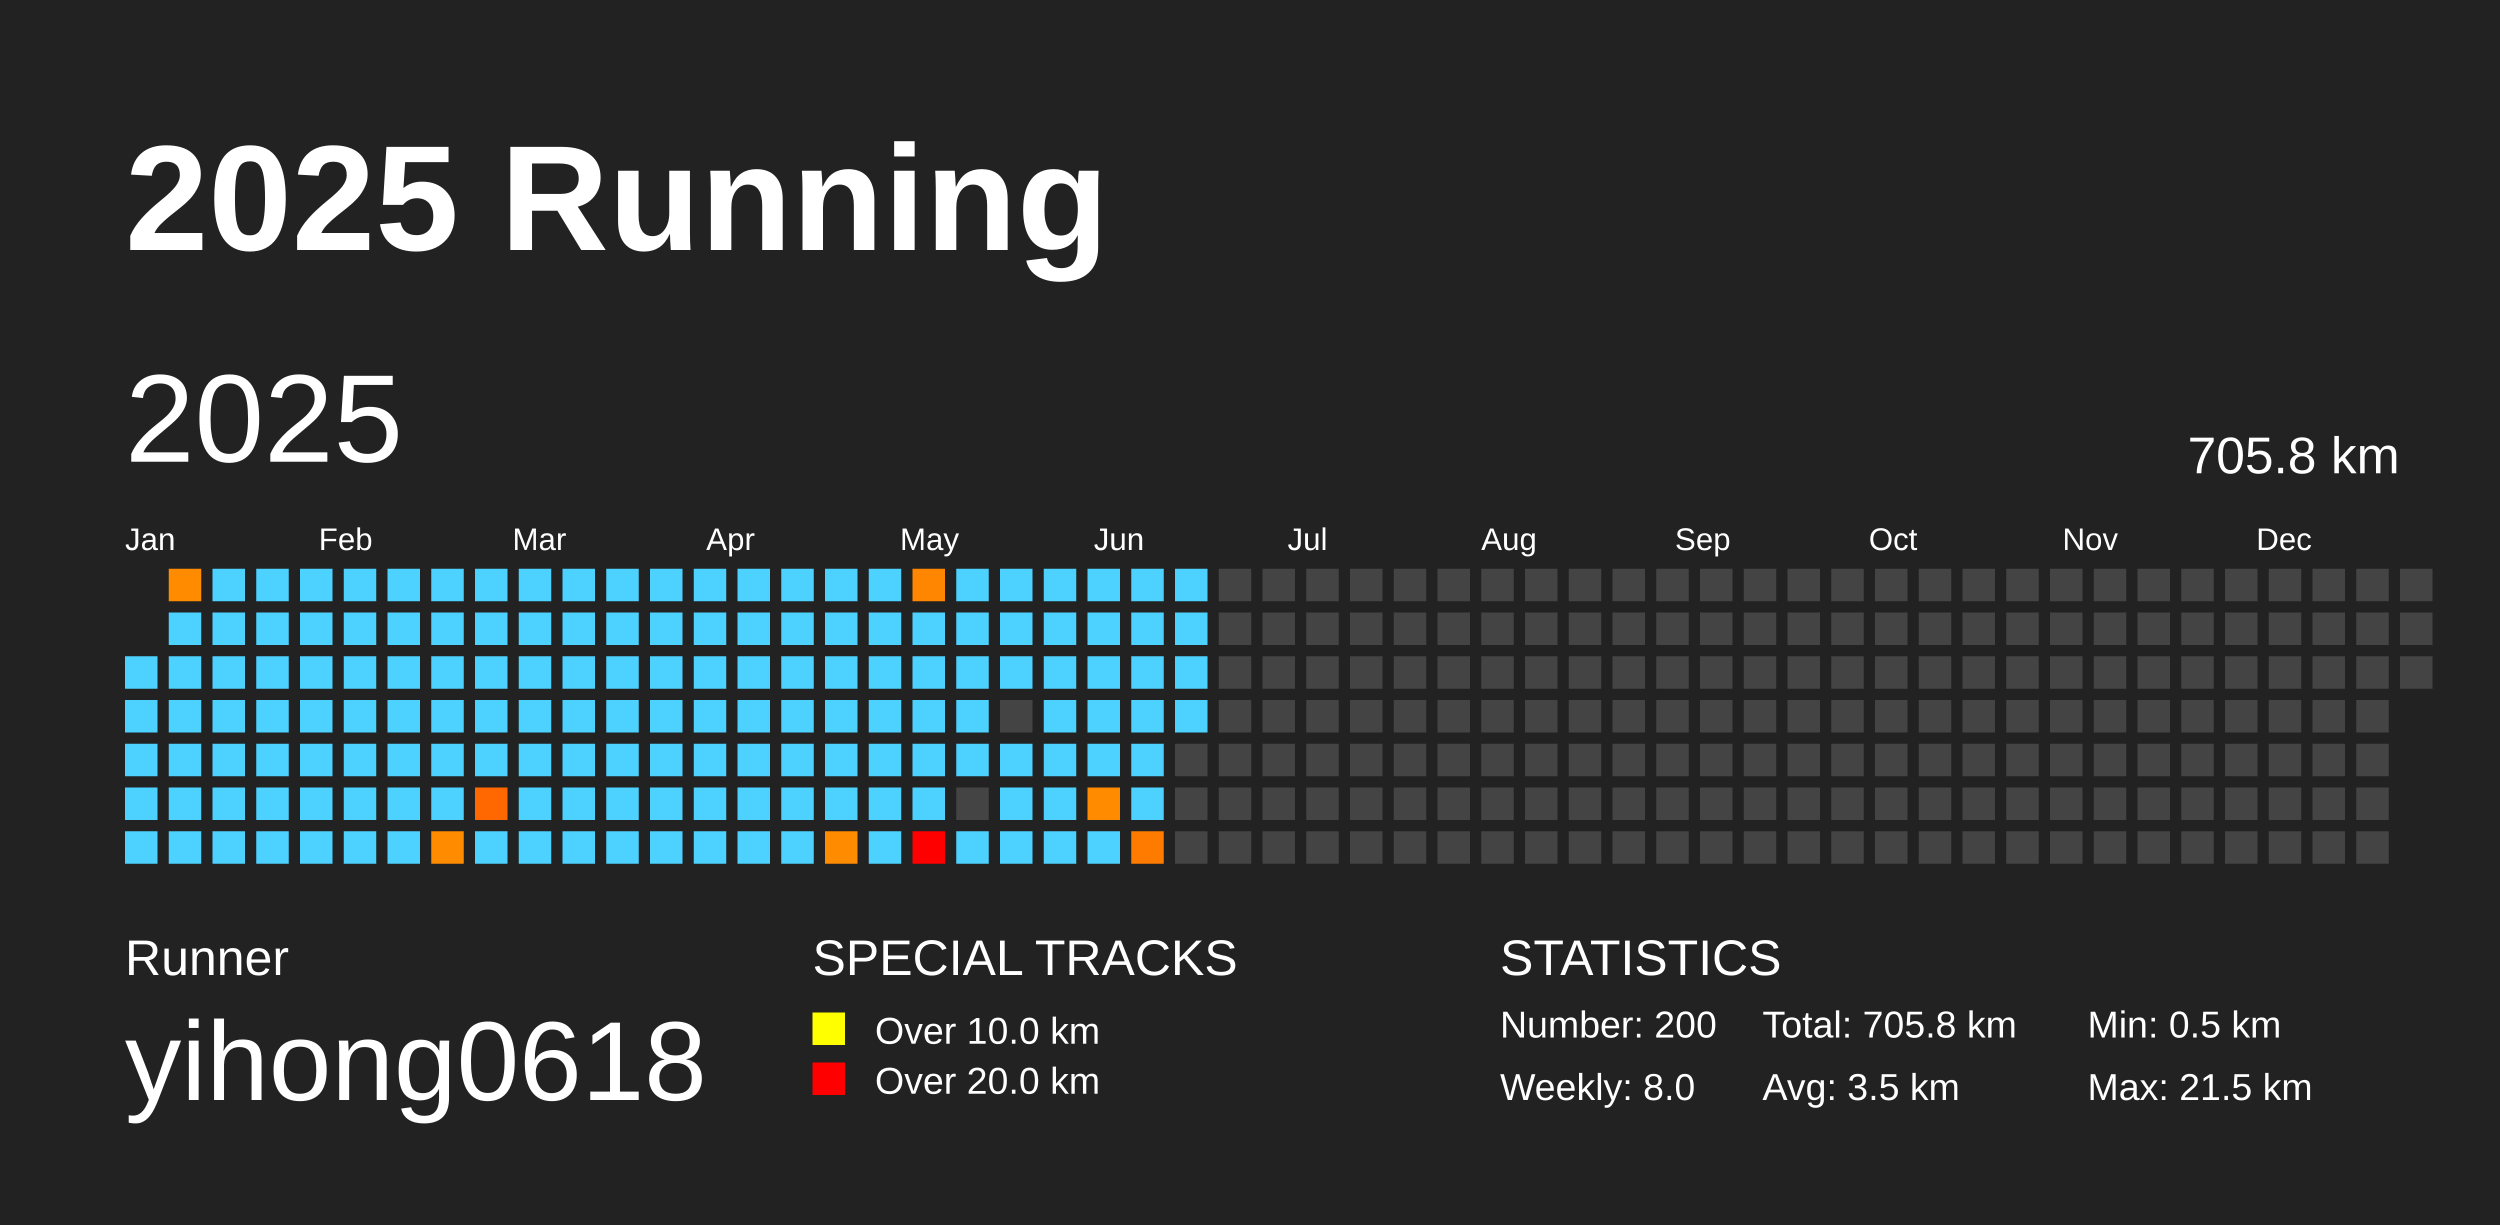
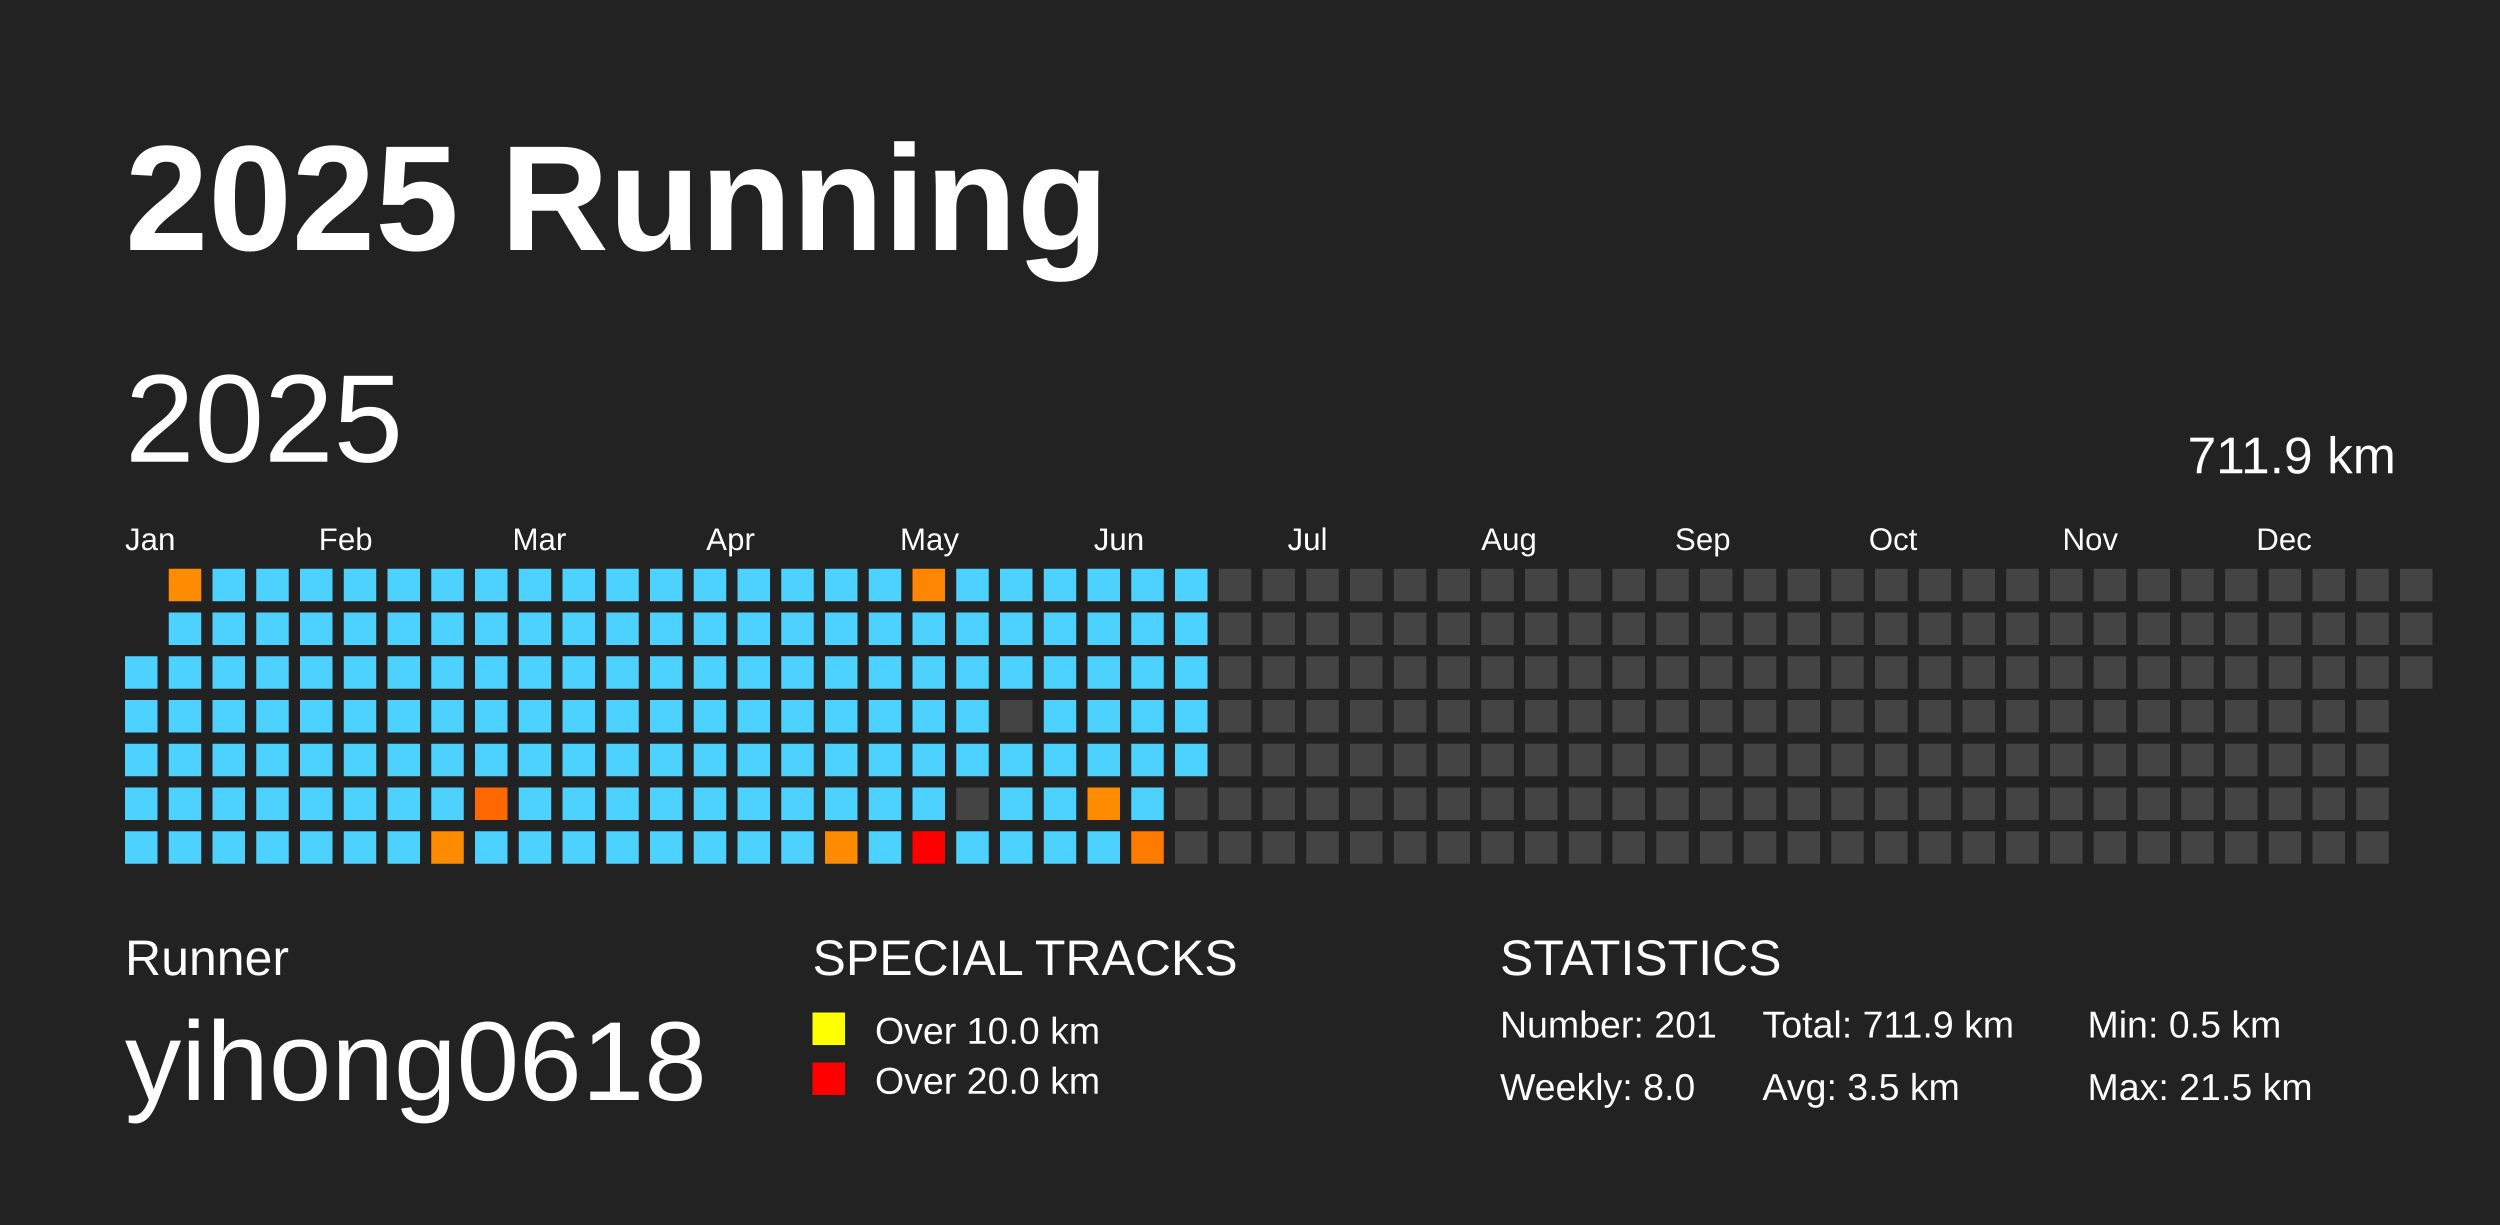
<svg xmlns="http://www.w3.org/2000/svg" baseProfile="full" height="98mm" version="1.1" viewBox="0,0,200,98" width="200mm">
  <defs />
  <rect fill="#222222" height="98" width="200" x="0" y="0" />
  <text fill="#FFFFFF" style="font-size:12px; font-family:Arial; font-weight:bold;" x="10" y="20">2025 Running</text>
  <text fill="#FFFFFF" style="font-size:4px; font-family:Arial" x="10" y="78">Runner</text>
  <text fill="#FFFFFF" style="font-size:9px; font-family:Arial" x="10" y="88">yihong0618</text>
  <text fill="#FFFFFF" style="font-size:4px; font-family:Arial" x="65" y="78">SPECIAL TRACKS</text>
  <rect fill="yellow" height="2.6" width="2.6" x="65" y="81" />
  <text fill="#FFFFFF" style="font-size:3px; font-family:Arial" x="70" y="83.5">Over 10.0 km</text>
  <rect fill="red" height="2.6" width="2.6" x="65" y="85" />
  <text fill="#FFFFFF" style="font-size:3px; font-family:Arial" x="70" y="87.5">Over 20.0 km</text>
  <text fill="#FFFFFF" style="font-size:4px; font-family:Arial" x="120" y="78">STATISTICS</text>
-   <text fill="#FFFFFF" style="font-size:3px; font-family:Arial" x="120" y="83">Number: 200</text>
+   <text fill="#FFFFFF" style="font-size:3px; font-family:Arial" x="120" y="83">Number: 201</text>
  <text fill="#FFFFFF" style="font-size:3px; font-family:Arial" x="120" y="88">Weekly: 8.0</text>
-   <text fill="#FFFFFF" style="font-size:3px; font-family:Arial" x="141" y="83">Total: 705.8 km</text>
+   <text fill="#FFFFFF" style="font-size:3px; font-family:Arial" x="141" y="83">Total: 711.9 km</text>
  <text fill="#FFFFFF" style="font-size:3px; font-family:Arial" x="141" y="88">Avg: 3.5 km</text>
  <text fill="#FFFFFF" style="font-size:3px; font-family:Arial" x="167" y="83">Min: 0.5 km</text>
  <text fill="#FFFFFF" style="font-size:3px; font-family:Arial" x="167" y="88">Max: 21.5 km</text>
  <text dominant-baseline="hanging" fill="#FFFFFF" style="font-size:10.0px; font-family:Arial;" x="10" y="30">2025</text>
-   <text dominant-baseline="hanging" fill="#FFFFFF" style="font-size:4.125px; font-family:Arial;" x="175" y="35">705.8 km</text>
+   <text dominant-baseline="hanging" fill="#FFFFFF" style="font-size:4.125px; font-family:Arial;" x="175" y="35">711.9 km</text>
  <text fill="#FFFFFF" style="font-size:2.5px; font-family:Arial" x="10.0" y="44">Jan</text>
  <text fill="#FFFFFF" style="font-size:2.5px; font-family:Arial" x="25.5" y="44">Feb</text>
  <text fill="#FFFFFF" style="font-size:2.5px; font-family:Arial" x="41.0" y="44">Mar</text>
  <text fill="#FFFFFF" style="font-size:2.5px; font-family:Arial" x="56.5" y="44">Apr</text>
  <text fill="#FFFFFF" style="font-size:2.5px; font-family:Arial" x="72.0" y="44">May</text>
  <text fill="#FFFFFF" style="font-size:2.5px; font-family:Arial" x="87.5" y="44">Jun</text>
  <text fill="#FFFFFF" style="font-size:2.5px; font-family:Arial" x="103.0" y="44">Jul</text>
  <text fill="#FFFFFF" style="font-size:2.5px; font-family:Arial" x="118.5" y="44">Aug</text>
  <text fill="#FFFFFF" style="font-size:2.5px; font-family:Arial" x="134.0" y="44">Sep</text>
  <text fill="#FFFFFF" style="font-size:2.5px; font-family:Arial" x="149.5" y="44">Oct</text>
  <text fill="#FFFFFF" style="font-size:2.5px; font-family:Arial" x="165.0" y="44">Nov</text>
  <text fill="#FFFFFF" style="font-size:2.5px; font-family:Arial" x="180.5" y="44">Dec</text>
  <rect fill="#4dd2ff" height="2.6" width="2.6" x="10.0" y="52.5" />
  <rect fill="#4dd2ff" height="2.6" width="2.6" x="10.0" y="56.0" />
  <rect fill="#4dd2ff" height="2.6" width="2.6" x="10.0" y="59.5" />
  <rect fill="#4dd2ff" height="2.6" width="2.6" x="10.0" y="63.0" />
  <rect fill="#4dd2ff" height="2.6" width="2.6" x="10.0" y="66.5" />
  <rect fill="#ff8c00" height="2.6" width="2.6" x="13.5" y="45.5" />
  <rect fill="#4dd2ff" height="2.6" width="2.6" x="13.5" y="49.0" />
  <rect fill="#4dd2ff" height="2.6" width="2.6" x="13.5" y="52.5" />
  <rect fill="#4dd2ff" height="2.6" width="2.6" x="13.5" y="56.0" />
  <rect fill="#4dd2ff" height="2.6" width="2.6" x="13.5" y="59.5" />
  <rect fill="#4dd2ff" height="2.6" width="2.6" x="13.5" y="63.0" />
  <rect fill="#4dd2ff" height="2.6" width="2.6" x="13.5" y="66.5" />
  <rect fill="#4dd2ff" height="2.6" width="2.6" x="17.0" y="45.5" />
  <rect fill="#4dd2ff" height="2.6" width="2.6" x="17.0" y="49.0" />
  <rect fill="#4dd2ff" height="2.6" width="2.6" x="17.0" y="52.5" />
  <rect fill="#4dd2ff" height="2.6" width="2.6" x="17.0" y="56.0" />
  <rect fill="#4dd2ff" height="2.6" width="2.6" x="17.0" y="59.5" />
  <rect fill="#4dd2ff" height="2.6" width="2.6" x="17.0" y="63.0" />
  <rect fill="#4dd2ff" height="2.6" width="2.6" x="17.0" y="66.5" />
  <rect fill="#4dd2ff" height="2.6" width="2.6" x="20.5" y="45.5" />
  <rect fill="#4dd2ff" height="2.6" width="2.6" x="20.5" y="49.0" />
  <rect fill="#4dd2ff" height="2.6" width="2.6" x="20.5" y="52.5" />
  <rect fill="#4dd2ff" height="2.6" width="2.6" x="20.5" y="56.0" />
  <rect fill="#4dd2ff" height="2.6" width="2.6" x="20.5" y="59.5" />
  <rect fill="#4dd2ff" height="2.6" width="2.6" x="20.5" y="63.0" />
  <rect fill="#4dd2ff" height="2.6" width="2.6" x="20.5" y="66.5" />
  <rect fill="#4dd2ff" height="2.6" width="2.6" x="24.0" y="45.5" />
  <rect fill="#4dd2ff" height="2.6" width="2.6" x="24.0" y="49.0" />
  <rect fill="#4dd2ff" height="2.6" width="2.6" x="24.0" y="52.5" />
  <rect fill="#4dd2ff" height="2.6" width="2.6" x="24.0" y="56.0" />
  <rect fill="#4dd2ff" height="2.6" width="2.6" x="24.0" y="59.5" />
  <rect fill="#4dd2ff" height="2.6" width="2.6" x="24.0" y="63.0" />
  <rect fill="#4dd2ff" height="2.6" width="2.6" x="24.0" y="66.5" />
  <rect fill="#4dd2ff" height="2.6" width="2.6" x="27.5" y="45.5" />
  <rect fill="#4dd2ff" height="2.6" width="2.6" x="27.5" y="49.0" />
  <rect fill="#4dd2ff" height="2.6" width="2.6" x="27.5" y="52.5" />
  <rect fill="#4dd2ff" height="2.6" width="2.6" x="27.5" y="56.0" />
  <rect fill="#4dd2ff" height="2.6" width="2.6" x="27.5" y="59.5" />
  <rect fill="#4dd2ff" height="2.6" width="2.6" x="27.5" y="63.0" />
  <rect fill="#4dd2ff" height="2.6" width="2.6" x="27.5" y="66.5" />
  <rect fill="#4dd2ff" height="2.6" width="2.6" x="31.0" y="45.5" />
  <rect fill="#4dd2ff" height="2.6" width="2.6" x="31.0" y="49.0" />
  <rect fill="#4dd2ff" height="2.6" width="2.6" x="31.0" y="52.5" />
  <rect fill="#4dd2ff" height="2.6" width="2.6" x="31.0" y="56.0" />
  <rect fill="#4dd2ff" height="2.6" width="2.6" x="31.0" y="59.5" />
  <rect fill="#4dd2ff" height="2.6" width="2.6" x="31.0" y="63.0" />
  <rect fill="#4dd2ff" height="2.6" width="2.6" x="31.0" y="66.5" />
  <rect fill="#4dd2ff" height="2.6" width="2.6" x="34.5" y="45.5" />
  <rect fill="#4dd2ff" height="2.6" width="2.6" x="34.5" y="49.0" />
  <rect fill="#4dd2ff" height="2.6" width="2.6" x="34.5" y="52.5" />
  <rect fill="#4dd2ff" height="2.6" width="2.6" x="34.5" y="56.0" />
  <rect fill="#4dd2ff" height="2.6" width="2.6" x="34.5" y="59.5" />
  <rect fill="#4dd2ff" height="2.6" width="2.6" x="34.5" y="63.0" />
  <rect fill="#ff8c00" height="2.6" width="2.6" x="34.5" y="66.5" />
  <rect fill="#4dd2ff" height="2.6" width="2.6" x="38.0" y="45.5" />
  <rect fill="#4dd2ff" height="2.6" width="2.6" x="38.0" y="49.0" />
  <rect fill="#4dd2ff" height="2.6" width="2.6" x="38.0" y="52.5" />
  <rect fill="#4dd2ff" height="2.6" width="2.6" x="38.0" y="56.0" />
  <rect fill="#4dd2ff" height="2.6" width="2.6" x="38.0" y="59.5" />
  <rect fill="#ff6700" height="2.6" width="2.6" x="38.0" y="63.0" />
  <rect fill="#4dd2ff" height="2.6" width="2.6" x="38.0" y="66.5" />
  <rect fill="#4dd2ff" height="2.6" width="2.6" x="41.5" y="45.5" />
  <rect fill="#4dd2ff" height="2.6" width="2.6" x="41.5" y="49.0" />
  <rect fill="#4dd2ff" height="2.6" width="2.6" x="41.5" y="52.5" />
  <rect fill="#4dd2ff" height="2.6" width="2.6" x="41.5" y="56.0" />
  <rect fill="#4dd2ff" height="2.6" width="2.6" x="41.5" y="59.5" />
  <rect fill="#4dd2ff" height="2.6" width="2.6" x="41.5" y="63.0" />
  <rect fill="#4dd2ff" height="2.6" width="2.6" x="41.5" y="66.5" />
  <rect fill="#4dd2ff" height="2.6" width="2.6" x="45.0" y="45.5" />
  <rect fill="#4dd2ff" height="2.6" width="2.6" x="45.0" y="49.0" />
  <rect fill="#4dd2ff" height="2.6" width="2.6" x="45.0" y="52.5" />
  <rect fill="#4dd2ff" height="2.6" width="2.6" x="45.0" y="56.0" />
  <rect fill="#4dd2ff" height="2.6" width="2.6" x="45.0" y="59.5" />
  <rect fill="#4dd2ff" height="2.6" width="2.6" x="45.0" y="63.0" />
  <rect fill="#4dd2ff" height="2.6" width="2.6" x="45.0" y="66.5" />
  <rect fill="#4dd2ff" height="2.6" width="2.6" x="48.5" y="45.5" />
  <rect fill="#4dd2ff" height="2.6" width="2.6" x="48.5" y="49.0" />
  <rect fill="#4dd2ff" height="2.6" width="2.6" x="48.5" y="52.5" />
  <rect fill="#4dd2ff" height="2.6" width="2.6" x="48.5" y="56.0" />
  <rect fill="#4dd2ff" height="2.6" width="2.6" x="48.5" y="59.5" />
  <rect fill="#4dd2ff" height="2.6" width="2.6" x="48.5" y="63.0" />
  <rect fill="#4dd2ff" height="2.6" width="2.6" x="48.5" y="66.5" />
  <rect fill="#4dd2ff" height="2.6" width="2.6" x="52.0" y="45.5" />
  <rect fill="#4dd2ff" height="2.6" width="2.6" x="52.0" y="49.0" />
  <rect fill="#4dd2ff" height="2.6" width="2.6" x="52.0" y="52.5" />
  <rect fill="#4dd2ff" height="2.6" width="2.6" x="52.0" y="56.0" />
  <rect fill="#4dd2ff" height="2.6" width="2.6" x="52.0" y="59.5" />
  <rect fill="#4dd2ff" height="2.6" width="2.6" x="52.0" y="63.0" />
  <rect fill="#4dd2ff" height="2.6" width="2.6" x="52.0" y="66.5" />
  <rect fill="#4dd2ff" height="2.6" width="2.6" x="55.5" y="45.5" />
  <rect fill="#4dd2ff" height="2.6" width="2.6" x="55.5" y="49.0" />
  <rect fill="#4dd2ff" height="2.6" width="2.6" x="55.5" y="52.5" />
  <rect fill="#4dd2ff" height="2.6" width="2.6" x="55.5" y="56.0" />
  <rect fill="#4dd2ff" height="2.6" width="2.6" x="55.5" y="59.5" />
  <rect fill="#4dd2ff" height="2.6" width="2.6" x="55.5" y="63.0" />
  <rect fill="#4dd2ff" height="2.6" width="2.6" x="55.5" y="66.5" />
  <rect fill="#4dd2ff" height="2.6" width="2.6" x="59.0" y="45.5" />
  <rect fill="#4dd2ff" height="2.6" width="2.6" x="59.0" y="49.0" />
  <rect fill="#4dd2ff" height="2.6" width="2.6" x="59.0" y="52.5" />
  <rect fill="#4dd2ff" height="2.6" width="2.6" x="59.0" y="56.0" />
  <rect fill="#4dd2ff" height="2.6" width="2.6" x="59.0" y="59.5" />
  <rect fill="#4dd2ff" height="2.6" width="2.6" x="59.0" y="63.0" />
  <rect fill="#4dd2ff" height="2.6" width="2.6" x="59.0" y="66.5" />
  <rect fill="#4dd2ff" height="2.6" width="2.6" x="62.5" y="45.5" />
  <rect fill="#4dd2ff" height="2.6" width="2.6" x="62.5" y="49.0" />
  <rect fill="#4dd2ff" height="2.6" width="2.6" x="62.5" y="52.5" />
  <rect fill="#4dd2ff" height="2.6" width="2.6" x="62.5" y="56.0" />
  <rect fill="#4dd2ff" height="2.6" width="2.6" x="62.5" y="59.5" />
  <rect fill="#4dd2ff" height="2.6" width="2.6" x="62.5" y="63.0" />
  <rect fill="#4dd2ff" height="2.6" width="2.6" x="62.5" y="66.5" />
  <rect fill="#4dd2ff" height="2.6" width="2.6" x="66.0" y="45.5" />
  <rect fill="#4dd2ff" height="2.6" width="2.6" x="66.0" y="49.0" />
  <rect fill="#4dd2ff" height="2.6" width="2.6" x="66.0" y="52.5" />
  <rect fill="#4dd2ff" height="2.6" width="2.6" x="66.0" y="56.0" />
  <rect fill="#4dd2ff" height="2.6" width="2.6" x="66.0" y="59.5" />
  <rect fill="#4dd2ff" height="2.6" width="2.6" x="66.0" y="63.0" />
  <rect fill="#ff8c00" height="2.6" width="2.6" x="66.0" y="66.5" />
  <rect fill="#4dd2ff" height="2.6" width="2.6" x="69.5" y="45.5" />
  <rect fill="#4dd2ff" height="2.6" width="2.6" x="69.5" y="49.0" />
  <rect fill="#4dd2ff" height="2.6" width="2.6" x="69.5" y="52.5" />
  <rect fill="#4dd2ff" height="2.6" width="2.6" x="69.5" y="56.0" />
  <rect fill="#4dd2ff" height="2.6" width="2.6" x="69.5" y="59.5" />
  <rect fill="#4dd2ff" height="2.6" width="2.6" x="69.5" y="63.0" />
  <rect fill="#4dd2ff" height="2.6" width="2.6" x="69.5" y="66.5" />
  <rect fill="#ff8600" height="2.6" width="2.6" x="73.0" y="45.5" />
  <rect fill="#4dd2ff" height="2.6" width="2.6" x="73.0" y="49.0" />
  <rect fill="#4dd2ff" height="2.6" width="2.6" x="73.0" y="52.5" />
  <rect fill="#4dd2ff" height="2.6" width="2.6" x="73.0" y="56.0" />
  <rect fill="#4dd2ff" height="2.6" width="2.6" x="73.0" y="59.5" />
  <rect fill="#4dd2ff" height="2.6" width="2.6" x="73.0" y="63.0" />
  <rect fill="red" height="2.6" width="2.6" x="73.0" y="66.5" />
  <rect fill="#4dd2ff" height="2.6" width="2.6" x="76.5" y="45.5" />
  <rect fill="#4dd2ff" height="2.6" width="2.6" x="76.5" y="49.0" />
  <rect fill="#4dd2ff" height="2.6" width="2.6" x="76.5" y="52.5" />
  <rect fill="#4dd2ff" height="2.6" width="2.6" x="76.5" y="56.0" />
  <rect fill="#4dd2ff" height="2.6" width="2.6" x="76.5" y="59.5" />
  <rect fill="#444444" height="2.6" width="2.6" x="76.5" y="63.0" />
  <rect fill="#4dd2ff" height="2.6" width="2.6" x="76.5" y="66.5" />
  <rect fill="#4dd2ff" height="2.6" width="2.6" x="80.0" y="45.5" />
  <rect fill="#4dd2ff" height="2.6" width="2.6" x="80.0" y="49.0" />
  <rect fill="#4dd2ff" height="2.6" width="2.6" x="80.0" y="52.5" />
  <rect fill="#444444" height="2.6" width="2.6" x="80.0" y="56.0" />
  <rect fill="#4dd2ff" height="2.6" width="2.6" x="80.0" y="59.5" />
  <rect fill="#4dd2ff" height="2.6" width="2.6" x="80.0" y="63.0" />
  <rect fill="#4dd2ff" height="2.6" width="2.6" x="80.0" y="66.5" />
  <rect fill="#4dd2ff" height="2.6" width="2.6" x="83.5" y="45.5" />
  <rect fill="#4dd2ff" height="2.6" width="2.6" x="83.5" y="49.0" />
  <rect fill="#4dd2ff" height="2.6" width="2.6" x="83.5" y="52.5" />
  <rect fill="#4dd2ff" height="2.6" width="2.6" x="83.5" y="56.0" />
  <rect fill="#4dd2ff" height="2.6" width="2.6" x="83.5" y="59.5" />
  <rect fill="#4dd2ff" height="2.6" width="2.6" x="83.5" y="63.0" />
  <rect fill="#4dd2ff" height="2.6" width="2.6" x="83.5" y="66.5" />
  <rect fill="#4dd2ff" height="2.6" width="2.6" x="87.0" y="45.5" />
  <rect fill="#4dd2ff" height="2.6" width="2.6" x="87.0" y="49.0" />
  <rect fill="#4dd2ff" height="2.6" width="2.6" x="87.0" y="52.5" />
  <rect fill="#4dd2ff" height="2.6" width="2.6" x="87.0" y="56.0" />
  <rect fill="#4dd2ff" height="2.6" width="2.6" x="87.0" y="59.5" />
  <rect fill="#ff8c00" height="2.6" width="2.6" x="87.0" y="63.0" />
  <rect fill="#4dd2ff" height="2.6" width="2.6" x="87.0" y="66.5" />
  <rect fill="#4dd2ff" height="2.6" width="2.6" x="90.5" y="45.5" />
  <rect fill="#4dd2ff" height="2.6" width="2.6" x="90.5" y="49.0" />
  <rect fill="#4dd2ff" height="2.6" width="2.6" x="90.5" y="52.5" />
  <rect fill="#4dd2ff" height="2.6" width="2.6" x="90.5" y="56.0" />
  <rect fill="#4dd2ff" height="2.6" width="2.6" x="90.5" y="59.5" />
  <rect fill="#4dd2ff" height="2.6" width="2.6" x="90.5" y="63.0" />
  <rect fill="#ff7b00" height="2.6" width="2.6" x="90.5" y="66.5" />
  <rect fill="#4dd2ff" height="2.6" width="2.6" x="94.0" y="45.5" />
  <rect fill="#4dd2ff" height="2.6" width="2.6" x="94.0" y="49.0" />
  <rect fill="#4dd2ff" height="2.6" width="2.6" x="94.0" y="52.5" />
  <rect fill="#4dd2ff" height="2.6" width="2.6" x="94.0" y="56.0" />
-   <rect fill="#444444" height="2.6" width="2.6" x="94.0" y="59.5" />
+   <rect fill="#4dd2ff" height="2.6" width="2.6" x="94.0" y="59.5" />
  <rect fill="#444444" height="2.6" width="2.6" x="94.0" y="63.0" />
  <rect fill="#444444" height="2.6" width="2.6" x="94.0" y="66.5" />
  <rect fill="#444444" height="2.6" width="2.6" x="97.5" y="45.5" />
  <rect fill="#444444" height="2.6" width="2.6" x="97.5" y="49.0" />
  <rect fill="#444444" height="2.6" width="2.6" x="97.5" y="52.5" />
  <rect fill="#444444" height="2.6" width="2.6" x="97.5" y="56.0" />
  <rect fill="#444444" height="2.6" width="2.6" x="97.5" y="59.5" />
  <rect fill="#444444" height="2.6" width="2.6" x="97.5" y="63.0" />
  <rect fill="#444444" height="2.6" width="2.6" x="97.5" y="66.5" />
  <rect fill="#444444" height="2.6" width="2.6" x="101.0" y="45.5" />
  <rect fill="#444444" height="2.6" width="2.6" x="101.0" y="49.0" />
  <rect fill="#444444" height="2.6" width="2.6" x="101.0" y="52.5" />
  <rect fill="#444444" height="2.6" width="2.6" x="101.0" y="56.0" />
  <rect fill="#444444" height="2.6" width="2.6" x="101.0" y="59.5" />
  <rect fill="#444444" height="2.6" width="2.6" x="101.0" y="63.0" />
  <rect fill="#444444" height="2.6" width="2.6" x="101.0" y="66.5" />
  <rect fill="#444444" height="2.6" width="2.6" x="104.5" y="45.5" />
  <rect fill="#444444" height="2.6" width="2.6" x="104.5" y="49.0" />
  <rect fill="#444444" height="2.6" width="2.6" x="104.5" y="52.5" />
  <rect fill="#444444" height="2.6" width="2.6" x="104.5" y="56.0" />
  <rect fill="#444444" height="2.6" width="2.6" x="104.5" y="59.5" />
  <rect fill="#444444" height="2.6" width="2.6" x="104.5" y="63.0" />
  <rect fill="#444444" height="2.6" width="2.6" x="104.5" y="66.5" />
  <rect fill="#444444" height="2.6" width="2.6" x="108.0" y="45.5" />
  <rect fill="#444444" height="2.6" width="2.6" x="108.0" y="49.0" />
  <rect fill="#444444" height="2.6" width="2.6" x="108.0" y="52.5" />
  <rect fill="#444444" height="2.6" width="2.6" x="108.0" y="56.0" />
  <rect fill="#444444" height="2.6" width="2.6" x="108.0" y="59.5" />
  <rect fill="#444444" height="2.6" width="2.6" x="108.0" y="63.0" />
  <rect fill="#444444" height="2.6" width="2.6" x="108.0" y="66.5" />
  <rect fill="#444444" height="2.6" width="2.6" x="111.5" y="45.5" />
  <rect fill="#444444" height="2.6" width="2.6" x="111.5" y="49.0" />
  <rect fill="#444444" height="2.6" width="2.6" x="111.5" y="52.5" />
  <rect fill="#444444" height="2.6" width="2.6" x="111.5" y="56.0" />
  <rect fill="#444444" height="2.6" width="2.6" x="111.5" y="59.5" />
  <rect fill="#444444" height="2.6" width="2.6" x="111.5" y="63.0" />
  <rect fill="#444444" height="2.6" width="2.6" x="111.5" y="66.5" />
  <rect fill="#444444" height="2.6" width="2.6" x="115.0" y="45.5" />
  <rect fill="#444444" height="2.6" width="2.6" x="115.0" y="49.0" />
  <rect fill="#444444" height="2.6" width="2.6" x="115.0" y="52.5" />
  <rect fill="#444444" height="2.6" width="2.6" x="115.0" y="56.0" />
  <rect fill="#444444" height="2.6" width="2.6" x="115.0" y="59.5" />
  <rect fill="#444444" height="2.6" width="2.6" x="115.0" y="63.0" />
  <rect fill="#444444" height="2.6" width="2.6" x="115.0" y="66.5" />
  <rect fill="#444444" height="2.6" width="2.6" x="118.5" y="45.5" />
  <rect fill="#444444" height="2.6" width="2.6" x="118.5" y="49.0" />
  <rect fill="#444444" height="2.6" width="2.6" x="118.5" y="52.5" />
  <rect fill="#444444" height="2.6" width="2.6" x="118.5" y="56.0" />
  <rect fill="#444444" height="2.6" width="2.6" x="118.5" y="59.5" />
  <rect fill="#444444" height="2.6" width="2.6" x="118.5" y="63.0" />
  <rect fill="#444444" height="2.6" width="2.6" x="118.5" y="66.5" />
  <rect fill="#444444" height="2.6" width="2.6" x="122.0" y="45.5" />
  <rect fill="#444444" height="2.6" width="2.6" x="122.0" y="49.0" />
  <rect fill="#444444" height="2.6" width="2.6" x="122.0" y="52.5" />
  <rect fill="#444444" height="2.6" width="2.6" x="122.0" y="56.0" />
  <rect fill="#444444" height="2.6" width="2.6" x="122.0" y="59.5" />
  <rect fill="#444444" height="2.6" width="2.6" x="122.0" y="63.0" />
  <rect fill="#444444" height="2.6" width="2.6" x="122.0" y="66.5" />
  <rect fill="#444444" height="2.6" width="2.6" x="125.5" y="45.5" />
  <rect fill="#444444" height="2.6" width="2.6" x="125.5" y="49.0" />
  <rect fill="#444444" height="2.6" width="2.6" x="125.5" y="52.5" />
  <rect fill="#444444" height="2.6" width="2.6" x="125.5" y="56.0" />
  <rect fill="#444444" height="2.6" width="2.6" x="125.5" y="59.5" />
  <rect fill="#444444" height="2.6" width="2.6" x="125.5" y="63.0" />
  <rect fill="#444444" height="2.6" width="2.6" x="125.5" y="66.5" />
  <rect fill="#444444" height="2.6" width="2.6" x="129.0" y="45.5" />
  <rect fill="#444444" height="2.6" width="2.6" x="129.0" y="49.0" />
  <rect fill="#444444" height="2.6" width="2.6" x="129.0" y="52.5" />
  <rect fill="#444444" height="2.6" width="2.6" x="129.0" y="56.0" />
  <rect fill="#444444" height="2.6" width="2.6" x="129.0" y="59.5" />
  <rect fill="#444444" height="2.6" width="2.6" x="129.0" y="63.0" />
  <rect fill="#444444" height="2.6" width="2.6" x="129.0" y="66.5" />
  <rect fill="#444444" height="2.6" width="2.6" x="132.5" y="45.5" />
  <rect fill="#444444" height="2.6" width="2.6" x="132.5" y="49.0" />
  <rect fill="#444444" height="2.6" width="2.6" x="132.5" y="52.5" />
  <rect fill="#444444" height="2.6" width="2.6" x="132.5" y="56.0" />
  <rect fill="#444444" height="2.6" width="2.6" x="132.5" y="59.5" />
  <rect fill="#444444" height="2.6" width="2.6" x="132.5" y="63.0" />
  <rect fill="#444444" height="2.6" width="2.6" x="132.5" y="66.5" />
  <rect fill="#444444" height="2.6" width="2.6" x="136.0" y="45.5" />
  <rect fill="#444444" height="2.6" width="2.6" x="136.0" y="49.0" />
  <rect fill="#444444" height="2.6" width="2.6" x="136.0" y="52.5" />
  <rect fill="#444444" height="2.6" width="2.6" x="136.0" y="56.0" />
  <rect fill="#444444" height="2.6" width="2.6" x="136.0" y="59.5" />
  <rect fill="#444444" height="2.6" width="2.6" x="136.0" y="63.0" />
  <rect fill="#444444" height="2.6" width="2.6" x="136.0" y="66.5" />
  <rect fill="#444444" height="2.6" width="2.6" x="139.5" y="45.5" />
  <rect fill="#444444" height="2.6" width="2.6" x="139.5" y="49.0" />
  <rect fill="#444444" height="2.6" width="2.6" x="139.5" y="52.5" />
  <rect fill="#444444" height="2.6" width="2.6" x="139.5" y="56.0" />
  <rect fill="#444444" height="2.6" width="2.6" x="139.5" y="59.5" />
  <rect fill="#444444" height="2.6" width="2.6" x="139.5" y="63.0" />
  <rect fill="#444444" height="2.6" width="2.6" x="139.5" y="66.5" />
  <rect fill="#444444" height="2.6" width="2.6" x="143.0" y="45.5" />
  <rect fill="#444444" height="2.6" width="2.6" x="143.0" y="49.0" />
  <rect fill="#444444" height="2.6" width="2.6" x="143.0" y="52.5" />
  <rect fill="#444444" height="2.6" width="2.6" x="143.0" y="56.0" />
  <rect fill="#444444" height="2.6" width="2.6" x="143.0" y="59.5" />
  <rect fill="#444444" height="2.6" width="2.6" x="143.0" y="63.0" />
  <rect fill="#444444" height="2.6" width="2.6" x="143.0" y="66.5" />
  <rect fill="#444444" height="2.6" width="2.6" x="146.5" y="45.5" />
  <rect fill="#444444" height="2.6" width="2.6" x="146.5" y="49.0" />
  <rect fill="#444444" height="2.6" width="2.6" x="146.5" y="52.5" />
  <rect fill="#444444" height="2.6" width="2.6" x="146.5" y="56.0" />
  <rect fill="#444444" height="2.6" width="2.6" x="146.5" y="59.5" />
  <rect fill="#444444" height="2.6" width="2.6" x="146.5" y="63.0" />
  <rect fill="#444444" height="2.6" width="2.6" x="146.5" y="66.5" />
  <rect fill="#444444" height="2.6" width="2.6" x="150.0" y="45.5" />
  <rect fill="#444444" height="2.6" width="2.6" x="150.0" y="49.0" />
  <rect fill="#444444" height="2.6" width="2.6" x="150.0" y="52.5" />
  <rect fill="#444444" height="2.6" width="2.6" x="150.0" y="56.0" />
  <rect fill="#444444" height="2.6" width="2.6" x="150.0" y="59.5" />
  <rect fill="#444444" height="2.6" width="2.6" x="150.0" y="63.0" />
  <rect fill="#444444" height="2.6" width="2.6" x="150.0" y="66.5" />
  <rect fill="#444444" height="2.6" width="2.6" x="153.5" y="45.5" />
  <rect fill="#444444" height="2.6" width="2.6" x="153.5" y="49.0" />
  <rect fill="#444444" height="2.6" width="2.6" x="153.5" y="52.5" />
  <rect fill="#444444" height="2.6" width="2.6" x="153.5" y="56.0" />
  <rect fill="#444444" height="2.6" width="2.6" x="153.5" y="59.5" />
  <rect fill="#444444" height="2.6" width="2.6" x="153.5" y="63.0" />
  <rect fill="#444444" height="2.6" width="2.6" x="153.5" y="66.5" />
  <rect fill="#444444" height="2.6" width="2.6" x="157.0" y="45.5" />
  <rect fill="#444444" height="2.6" width="2.6" x="157.0" y="49.0" />
  <rect fill="#444444" height="2.6" width="2.6" x="157.0" y="52.5" />
  <rect fill="#444444" height="2.6" width="2.6" x="157.0" y="56.0" />
  <rect fill="#444444" height="2.6" width="2.6" x="157.0" y="59.5" />
  <rect fill="#444444" height="2.6" width="2.6" x="157.0" y="63.0" />
  <rect fill="#444444" height="2.6" width="2.6" x="157.0" y="66.5" />
  <rect fill="#444444" height="2.6" width="2.6" x="160.5" y="45.5" />
  <rect fill="#444444" height="2.6" width="2.6" x="160.5" y="49.0" />
  <rect fill="#444444" height="2.6" width="2.6" x="160.5" y="52.5" />
  <rect fill="#444444" height="2.6" width="2.6" x="160.5" y="56.0" />
  <rect fill="#444444" height="2.6" width="2.6" x="160.5" y="59.5" />
  <rect fill="#444444" height="2.6" width="2.6" x="160.5" y="63.0" />
  <rect fill="#444444" height="2.6" width="2.6" x="160.5" y="66.5" />
  <rect fill="#444444" height="2.6" width="2.6" x="164.0" y="45.5" />
  <rect fill="#444444" height="2.6" width="2.6" x="164.0" y="49.0" />
  <rect fill="#444444" height="2.6" width="2.6" x="164.0" y="52.5" />
  <rect fill="#444444" height="2.6" width="2.6" x="164.0" y="56.0" />
  <rect fill="#444444" height="2.6" width="2.6" x="164.0" y="59.5" />
  <rect fill="#444444" height="2.6" width="2.6" x="164.0" y="63.0" />
  <rect fill="#444444" height="2.6" width="2.6" x="164.0" y="66.5" />
  <rect fill="#444444" height="2.6" width="2.6" x="167.5" y="45.5" />
  <rect fill="#444444" height="2.6" width="2.6" x="167.5" y="49.0" />
  <rect fill="#444444" height="2.6" width="2.6" x="167.5" y="52.5" />
  <rect fill="#444444" height="2.6" width="2.6" x="167.5" y="56.0" />
  <rect fill="#444444" height="2.6" width="2.6" x="167.5" y="59.5" />
  <rect fill="#444444" height="2.6" width="2.6" x="167.5" y="63.0" />
  <rect fill="#444444" height="2.6" width="2.6" x="167.5" y="66.5" />
  <rect fill="#444444" height="2.6" width="2.6" x="171.0" y="45.5" />
  <rect fill="#444444" height="2.6" width="2.6" x="171.0" y="49.0" />
  <rect fill="#444444" height="2.6" width="2.6" x="171.0" y="52.5" />
  <rect fill="#444444" height="2.6" width="2.6" x="171.0" y="56.0" />
  <rect fill="#444444" height="2.6" width="2.6" x="171.0" y="59.5" />
  <rect fill="#444444" height="2.6" width="2.6" x="171.0" y="63.0" />
  <rect fill="#444444" height="2.6" width="2.6" x="171.0" y="66.5" />
  <rect fill="#444444" height="2.6" width="2.6" x="174.5" y="45.5" />
  <rect fill="#444444" height="2.6" width="2.6" x="174.5" y="49.0" />
  <rect fill="#444444" height="2.6" width="2.6" x="174.5" y="52.5" />
  <rect fill="#444444" height="2.6" width="2.6" x="174.5" y="56.0" />
  <rect fill="#444444" height="2.6" width="2.6" x="174.5" y="59.5" />
  <rect fill="#444444" height="2.6" width="2.6" x="174.5" y="63.0" />
  <rect fill="#444444" height="2.6" width="2.6" x="174.5" y="66.5" />
  <rect fill="#444444" height="2.6" width="2.6" x="178.0" y="45.5" />
  <rect fill="#444444" height="2.6" width="2.6" x="178.0" y="49.0" />
  <rect fill="#444444" height="2.6" width="2.6" x="178.0" y="52.5" />
  <rect fill="#444444" height="2.6" width="2.6" x="178.0" y="56.0" />
  <rect fill="#444444" height="2.6" width="2.6" x="178.0" y="59.5" />
  <rect fill="#444444" height="2.6" width="2.6" x="178.0" y="63.0" />
  <rect fill="#444444" height="2.6" width="2.6" x="178.0" y="66.5" />
  <rect fill="#444444" height="2.6" width="2.6" x="181.5" y="45.5" />
  <rect fill="#444444" height="2.6" width="2.6" x="181.5" y="49.0" />
  <rect fill="#444444" height="2.6" width="2.6" x="181.5" y="52.5" />
  <rect fill="#444444" height="2.6" width="2.6" x="181.5" y="56.0" />
  <rect fill="#444444" height="2.6" width="2.6" x="181.5" y="59.5" />
  <rect fill="#444444" height="2.6" width="2.6" x="181.5" y="63.0" />
  <rect fill="#444444" height="2.6" width="2.6" x="181.5" y="66.5" />
  <rect fill="#444444" height="2.6" width="2.6" x="185.0" y="45.5" />
  <rect fill="#444444" height="2.6" width="2.6" x="185.0" y="49.0" />
  <rect fill="#444444" height="2.6" width="2.6" x="185.0" y="52.5" />
  <rect fill="#444444" height="2.6" width="2.6" x="185.0" y="56.0" />
  <rect fill="#444444" height="2.6" width="2.6" x="185.0" y="59.5" />
  <rect fill="#444444" height="2.6" width="2.6" x="185.0" y="63.0" />
  <rect fill="#444444" height="2.6" width="2.6" x="185.0" y="66.5" />
  <rect fill="#444444" height="2.6" width="2.6" x="188.5" y="45.5" />
  <rect fill="#444444" height="2.6" width="2.6" x="188.5" y="49.0" />
  <rect fill="#444444" height="2.6" width="2.6" x="188.5" y="52.5" />
  <rect fill="#444444" height="2.6" width="2.6" x="188.5" y="56.0" />
  <rect fill="#444444" height="2.6" width="2.6" x="188.5" y="59.5" />
  <rect fill="#444444" height="2.6" width="2.6" x="188.5" y="63.0" />
  <rect fill="#444444" height="2.6" width="2.6" x="188.5" y="66.5" />
  <rect fill="#444444" height="2.6" width="2.6" x="192.0" y="45.5" />
  <rect fill="#444444" height="2.6" width="2.6" x="192.0" y="49.0" />
  <rect fill="#444444" height="2.6" width="2.6" x="192.0" y="52.5" />
</svg>
